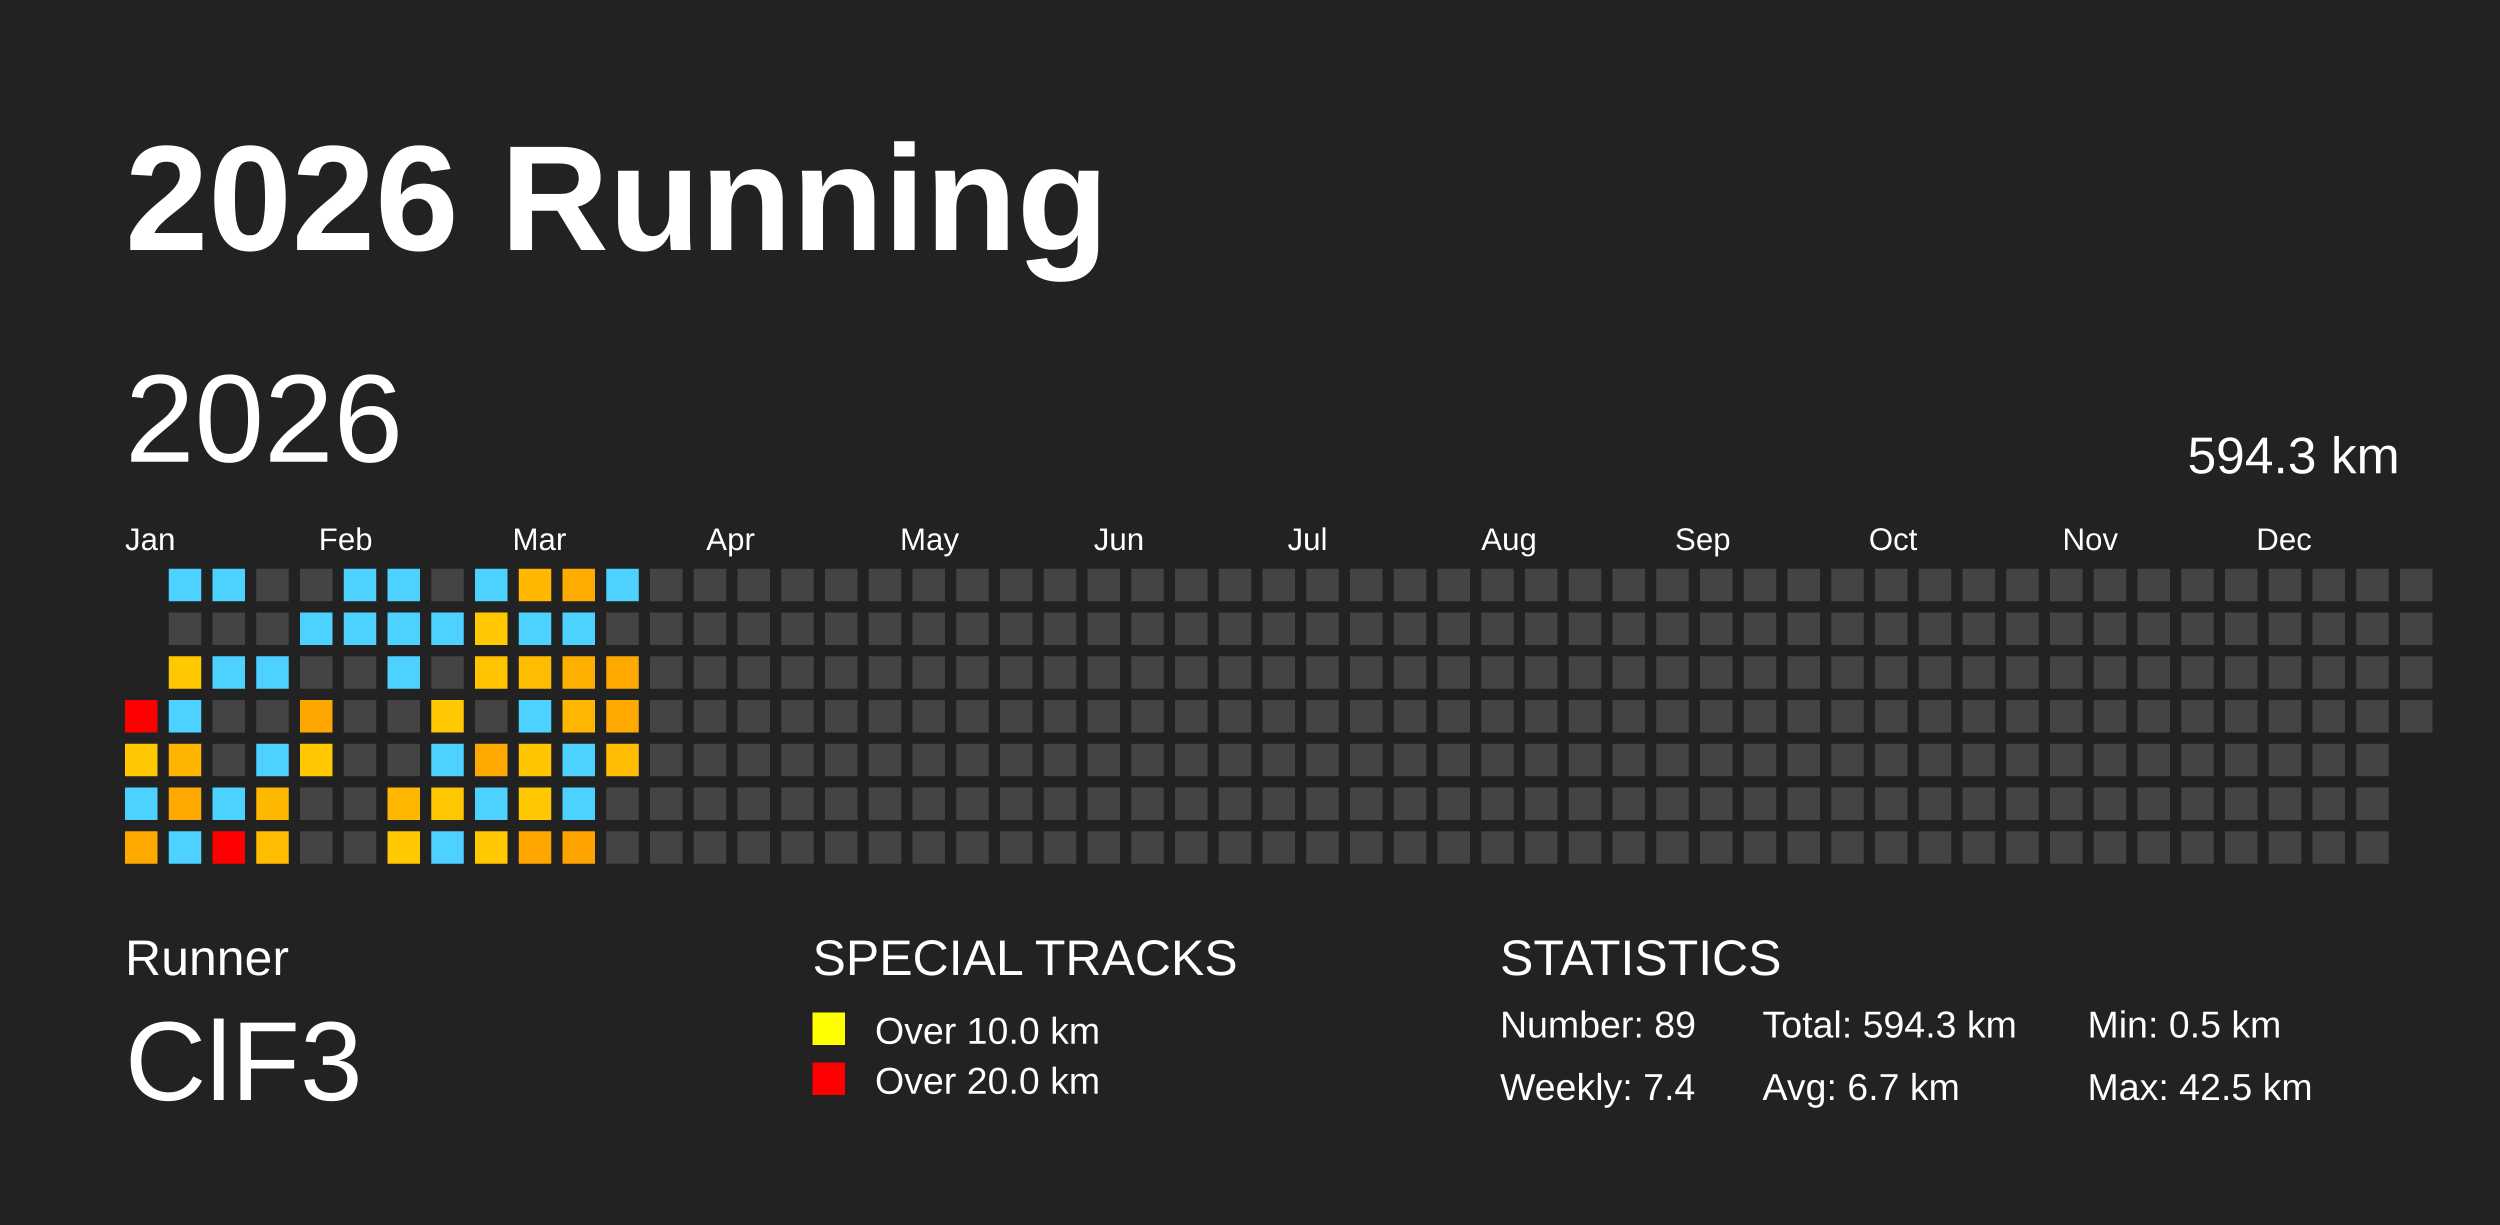
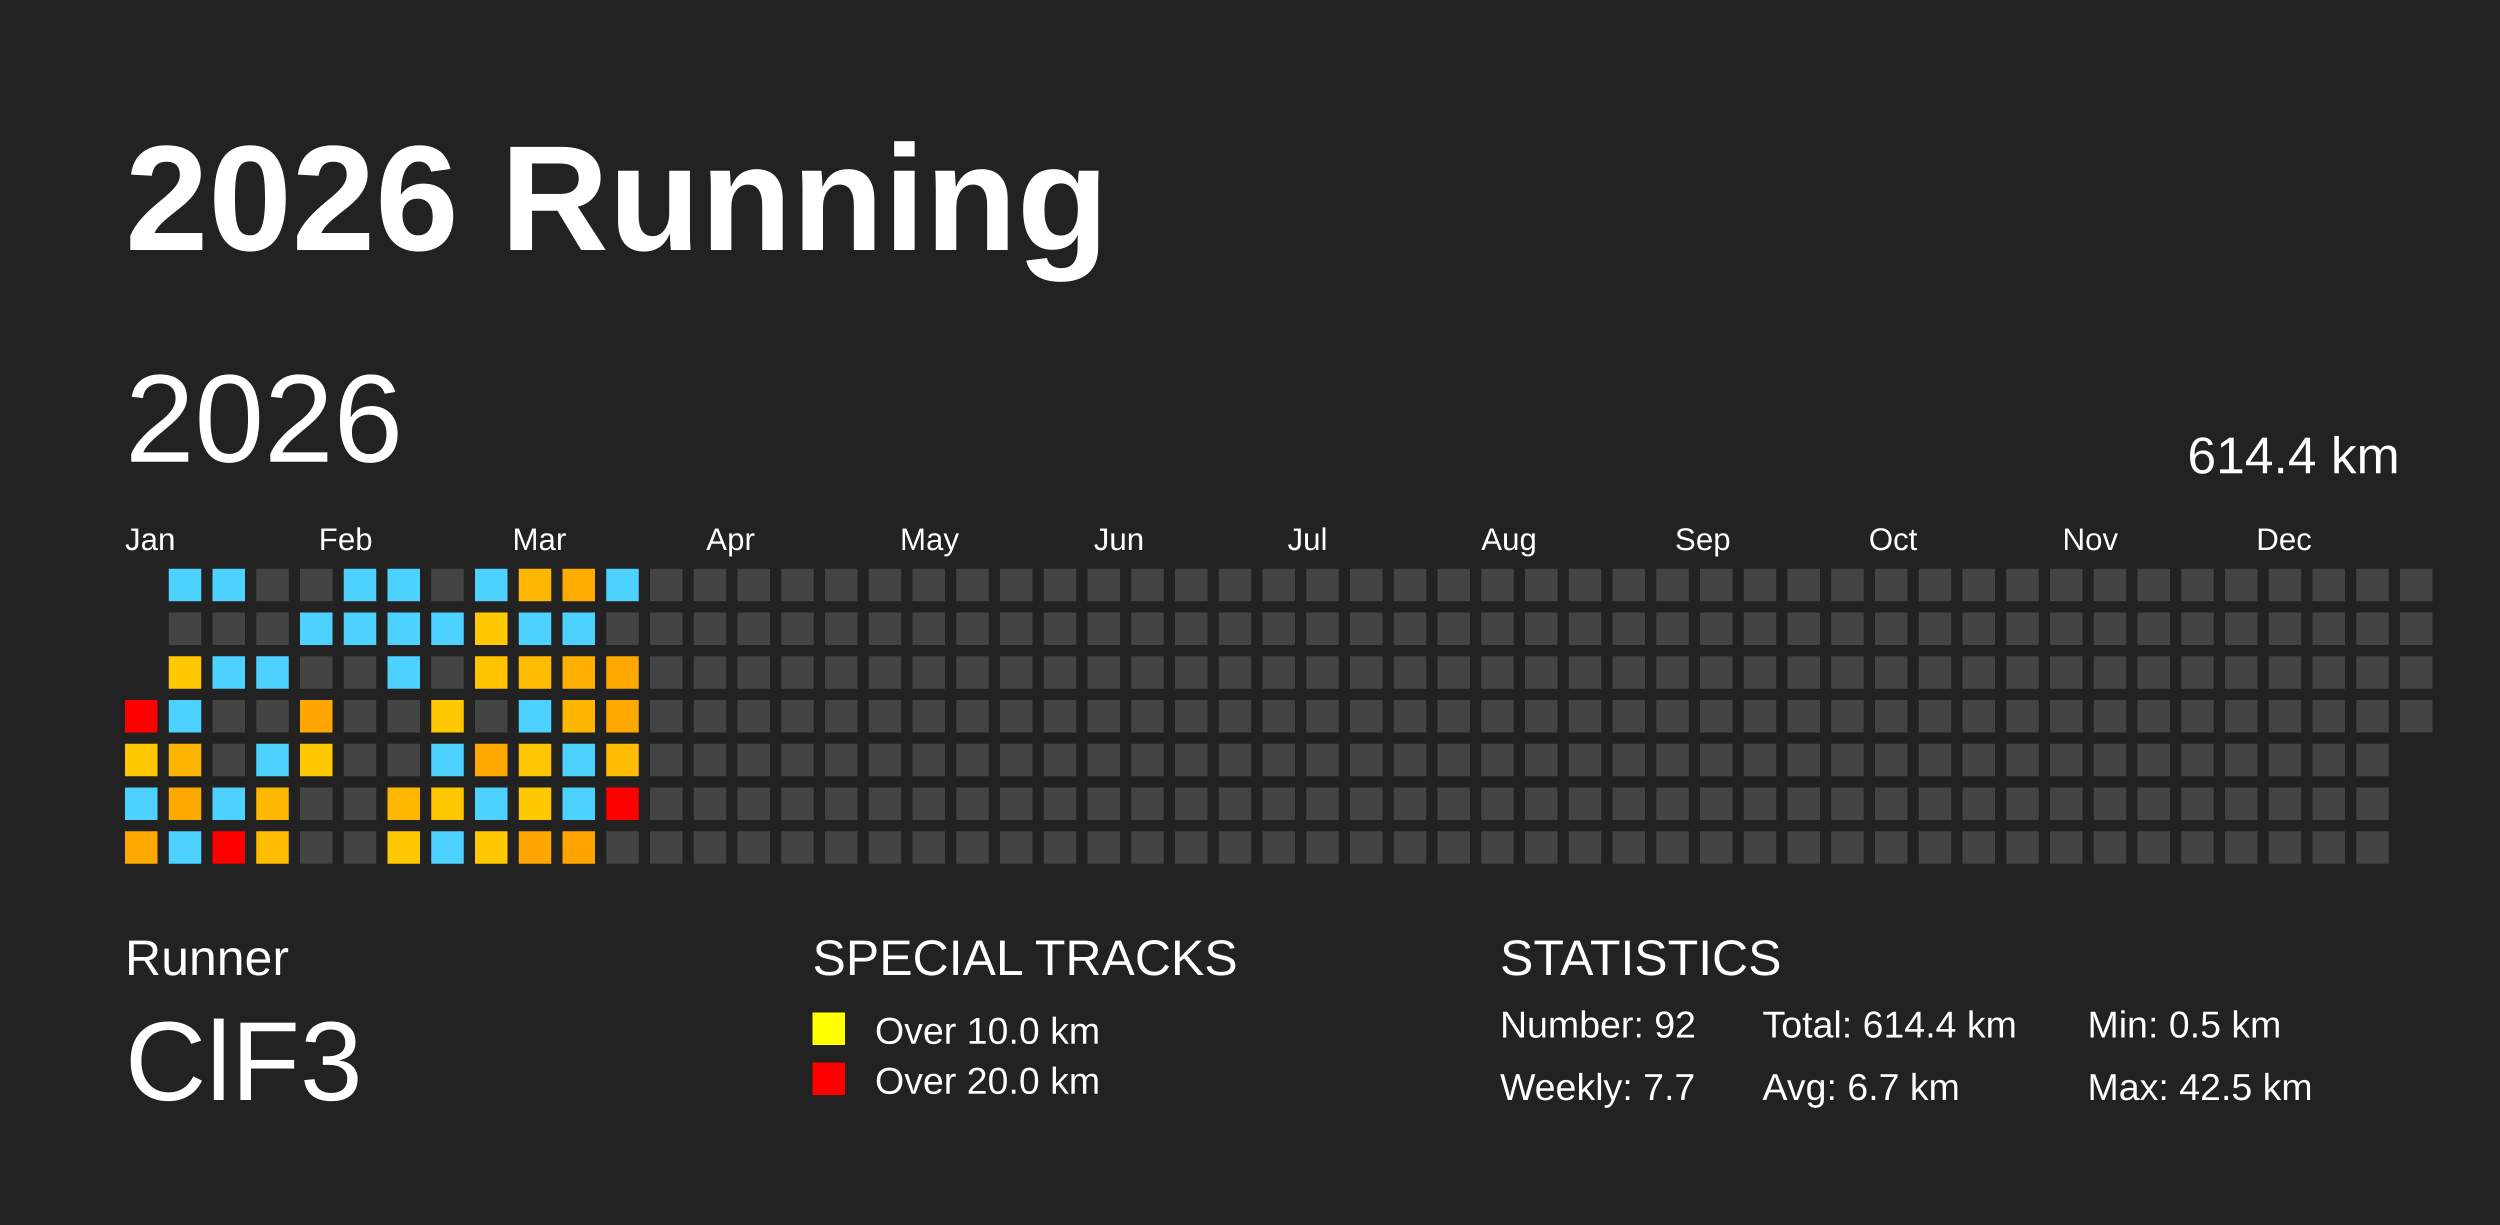
<svg xmlns="http://www.w3.org/2000/svg" baseProfile="full" height="98mm" version="1.1" viewBox="0,0,200,98" width="200mm">
  <defs />
  <rect fill="#222222" height="98" width="200" x="0" y="0" />
  <text fill="#FFFFFF" style="font-size:12px; font-family:Arial; font-weight:bold;" x="10" y="20">2026 Running</text>
  <text fill="#FFFFFF" style="font-size:4px; font-family:Arial" x="10" y="78">Runner</text>
  <text fill="#FFFFFF" style="font-size:9px; font-family:Arial" x="10" y="88">ClF3</text>
  <text fill="#FFFFFF" style="font-size:4px; font-family:Arial" x="65" y="78">SPECIAL TRACKS</text>
  <rect fill="yellow" height="2.6" width="2.6" x="65" y="81" />
  <text fill="#FFFFFF" style="font-size:3px; font-family:Arial" x="70" y="83.5">Over 10.0 km</text>
  <rect fill="red" height="2.6" width="2.6" x="65" y="85" />
  <text fill="#FFFFFF" style="font-size:3px; font-family:Arial" x="70" y="87.5">Over 20.0 km</text>
  <text fill="#FFFFFF" style="font-size:4px; font-family:Arial" x="120" y="78">STATISTICS</text>
-   <text fill="#FFFFFF" style="font-size:3px; font-family:Arial" x="120" y="83">Number: 89</text>
-   <text fill="#FFFFFF" style="font-size:3px; font-family:Arial" x="120" y="88">Weekly: 7.4</text>
-   <text fill="#FFFFFF" style="font-size:3px; font-family:Arial" x="141" y="83">Total: 594.3 km</text>
+   <text fill="#FFFFFF" style="font-size:3px; font-family:Arial" x="120" y="83">Number: 92</text>
+   <text fill="#FFFFFF" style="font-size:3px; font-family:Arial" x="120" y="88">Weekly: 7.7</text>
+   <text fill="#FFFFFF" style="font-size:3px; font-family:Arial" x="141" y="83">Total: 614.4 km</text>
  <text fill="#FFFFFF" style="font-size:3px; font-family:Arial" x="141" y="88">Avg: 6.7 km</text>
  <text fill="#FFFFFF" style="font-size:3px; font-family:Arial" x="167" y="83">Min: 0.5 km</text>
  <text fill="#FFFFFF" style="font-size:3px; font-family:Arial" x="167" y="88">Max: 42.5 km</text>
  <text dominant-baseline="hanging" fill="#FFFFFF" style="font-size:10.0px; font-family:Arial;" x="10" y="30">2026</text>
-   <text dominant-baseline="hanging" fill="#FFFFFF" style="font-size:4.125px; font-family:Arial;" x="175" y="35">594.3 km</text>
+   <text dominant-baseline="hanging" fill="#FFFFFF" style="font-size:4.125px; font-family:Arial;" x="175" y="35">614.4 km</text>
  <text fill="#FFFFFF" style="font-size:2.5px; font-family:Arial" x="10.0" y="44">Jan</text>
  <text fill="#FFFFFF" style="font-size:2.5px; font-family:Arial" x="25.5" y="44">Feb</text>
  <text fill="#FFFFFF" style="font-size:2.5px; font-family:Arial" x="41.0" y="44">Mar</text>
  <text fill="#FFFFFF" style="font-size:2.5px; font-family:Arial" x="56.5" y="44">Apr</text>
  <text fill="#FFFFFF" style="font-size:2.5px; font-family:Arial" x="72.0" y="44">May</text>
  <text fill="#FFFFFF" style="font-size:2.5px; font-family:Arial" x="87.5" y="44">Jun</text>
  <text fill="#FFFFFF" style="font-size:2.5px; font-family:Arial" x="103.0" y="44">Jul</text>
  <text fill="#FFFFFF" style="font-size:2.5px; font-family:Arial" x="118.5" y="44">Aug</text>
  <text fill="#FFFFFF" style="font-size:2.5px; font-family:Arial" x="134.0" y="44">Sep</text>
  <text fill="#FFFFFF" style="font-size:2.5px; font-family:Arial" x="149.5" y="44">Oct</text>
  <text fill="#FFFFFF" style="font-size:2.5px; font-family:Arial" x="165.0" y="44">Nov</text>
  <text fill="#FFFFFF" style="font-size:2.5px; font-family:Arial" x="180.5" y="44">Dec</text>
  <rect fill="red" height="2.6" width="2.6" x="10.0" y="56.0" />
  <rect fill="#ffc800" height="2.6" width="2.6" x="10.0" y="59.5" />
  <rect fill="#4dd2ff" height="2.6" width="2.6" x="10.0" y="63.0" />
  <rect fill="#ffa900" height="2.6" width="2.6" x="10.0" y="66.5" />
  <rect fill="#4dd2ff" height="2.6" width="2.6" x="13.5" y="45.5" />
  <rect fill="#444444" height="2.6" width="2.6" x="13.5" y="49.0" />
  <rect fill="#ffc800" height="2.6" width="2.6" x="13.5" y="52.5" />
  <rect fill="#4dd2ff" height="2.6" width="2.6" x="13.5" y="56.0" />
  <rect fill="#ffb400" height="2.6" width="2.6" x="13.5" y="59.5" />
  <rect fill="#ffa900" height="2.6" width="2.6" x="13.5" y="63.0" />
  <rect fill="#4dd2ff" height="2.6" width="2.6" x="13.5" y="66.5" />
  <rect fill="#4dd2ff" height="2.6" width="2.6" x="17.0" y="45.5" />
  <rect fill="#444444" height="2.6" width="2.6" x="17.0" y="49.0" />
  <rect fill="#4dd2ff" height="2.6" width="2.6" x="17.0" y="52.5" />
  <rect fill="#444444" height="2.6" width="2.6" x="17.0" y="56.0" />
  <rect fill="#444444" height="2.6" width="2.6" x="17.0" y="59.5" />
  <rect fill="#4dd2ff" height="2.6" width="2.6" x="17.0" y="63.0" />
  <rect fill="red" height="2.6" width="2.6" x="17.0" y="66.5" />
  <rect fill="#444444" height="2.6" width="2.6" x="20.5" y="45.5" />
  <rect fill="#444444" height="2.6" width="2.6" x="20.5" y="49.0" />
  <rect fill="#4dd2ff" height="2.6" width="2.6" x="20.5" y="52.5" />
  <rect fill="#444444" height="2.6" width="2.6" x="20.5" y="56.0" />
  <rect fill="#4dd2ff" height="2.6" width="2.6" x="20.5" y="59.5" />
  <rect fill="#ffb800" height="2.6" width="2.6" x="20.5" y="63.0" />
  <rect fill="#ffbc00" height="2.6" width="2.6" x="20.5" y="66.5" />
  <rect fill="#444444" height="2.6" width="2.6" x="24.0" y="45.5" />
  <rect fill="#4dd2ff" height="2.6" width="2.6" x="24.0" y="49.0" />
  <rect fill="#444444" height="2.6" width="2.6" x="24.0" y="52.5" />
  <rect fill="#ffa700" height="2.6" width="2.6" x="24.0" y="56.0" />
  <rect fill="#ffc800" height="2.6" width="2.6" x="24.0" y="59.5" />
  <rect fill="#444444" height="2.6" width="2.6" x="24.0" y="63.0" />
  <rect fill="#444444" height="2.6" width="2.6" x="24.0" y="66.5" />
  <rect fill="#4dd2ff" height="2.6" width="2.6" x="27.5" y="45.5" />
  <rect fill="#4dd2ff" height="2.6" width="2.6" x="27.5" y="49.0" />
  <rect fill="#444444" height="2.6" width="2.6" x="27.5" y="52.5" />
  <rect fill="#444444" height="2.6" width="2.6" x="27.5" y="56.0" />
  <rect fill="#444444" height="2.6" width="2.6" x="27.5" y="59.5" />
  <rect fill="#444444" height="2.6" width="2.6" x="27.5" y="63.0" />
  <rect fill="#444444" height="2.6" width="2.6" x="27.5" y="66.5" />
  <rect fill="#4dd2ff" height="2.6" width="2.6" x="31.0" y="45.5" />
  <rect fill="#4dd2ff" height="2.6" width="2.6" x="31.0" y="49.0" />
  <rect fill="#4dd2ff" height="2.6" width="2.6" x="31.0" y="52.5" />
  <rect fill="#444444" height="2.6" width="2.6" x="31.0" y="56.0" />
  <rect fill="#444444" height="2.6" width="2.6" x="31.0" y="59.5" />
  <rect fill="#ffb700" height="2.6" width="2.6" x="31.0" y="63.0" />
  <rect fill="#ffc800" height="2.6" width="2.6" x="31.0" y="66.5" />
  <rect fill="#444444" height="2.6" width="2.6" x="34.5" y="45.5" />
  <rect fill="#4dd2ff" height="2.6" width="2.6" x="34.5" y="49.0" />
  <rect fill="#444444" height="2.6" width="2.6" x="34.5" y="52.5" />
  <rect fill="#ffc800" height="2.6" width="2.6" x="34.5" y="56.0" />
  <rect fill="#4dd2ff" height="2.6" width="2.6" x="34.5" y="59.5" />
  <rect fill="#ffc700" height="2.6" width="2.6" x="34.5" y="63.0" />
  <rect fill="#4dd2ff" height="2.6" width="2.6" x="34.5" y="66.5" />
  <rect fill="#4dd2ff" height="2.6" width="2.6" x="38.0" y="45.5" />
  <rect fill="#ffc800" height="2.6" width="2.6" x="38.0" y="49.0" />
  <rect fill="#ffc300" height="2.6" width="2.6" x="38.0" y="52.5" />
  <rect fill="#444444" height="2.6" width="2.6" x="38.0" y="56.0" />
  <rect fill="#ffa900" height="2.6" width="2.6" x="38.0" y="59.5" />
  <rect fill="#4dd2ff" height="2.6" width="2.6" x="38.0" y="63.0" />
  <rect fill="#ffc800" height="2.6" width="2.6" x="38.0" y="66.5" />
  <rect fill="#ffb700" height="2.6" width="2.6" x="41.5" y="45.5" />
  <rect fill="#4dd2ff" height="2.6" width="2.6" x="41.5" y="49.0" />
  <rect fill="#ffbc00" height="2.6" width="2.6" x="41.5" y="52.5" />
  <rect fill="#4dd2ff" height="2.6" width="2.6" x="41.5" y="56.0" />
  <rect fill="#ffc500" height="2.6" width="2.6" x="41.5" y="59.5" />
  <rect fill="#ffc800" height="2.6" width="2.6" x="41.5" y="63.0" />
  <rect fill="#ffa700" height="2.6" width="2.6" x="41.5" y="66.5" />
  <rect fill="#ffab00" height="2.6" width="2.6" x="45.0" y="45.5" />
  <rect fill="#4dd2ff" height="2.6" width="2.6" x="45.0" y="49.0" />
  <rect fill="#ffaf00" height="2.6" width="2.6" x="45.0" y="52.5" />
  <rect fill="#ffb600" height="2.6" width="2.6" x="45.0" y="56.0" />
  <rect fill="#4dd2ff" height="2.6" width="2.6" x="45.0" y="59.5" />
  <rect fill="#4dd2ff" height="2.6" width="2.6" x="45.0" y="63.0" />
  <rect fill="#ffa300" height="2.6" width="2.6" x="45.0" y="66.5" />
  <rect fill="#4dd2ff" height="2.6" width="2.6" x="48.5" y="45.5" />
  <rect fill="#444444" height="2.6" width="2.6" x="48.5" y="49.0" />
  <rect fill="#ffa900" height="2.6" width="2.6" x="48.5" y="52.5" />
  <rect fill="#ffa900" height="2.6" width="2.6" x="48.5" y="56.0" />
  <rect fill="#ffbc00" height="2.6" width="2.6" x="48.5" y="59.5" />
-   <rect fill="#444444" height="2.6" width="2.6" x="48.5" y="63.0" />
+   <rect fill="red" height="2.6" width="2.6" x="48.5" y="63.0" />
  <rect fill="#444444" height="2.6" width="2.6" x="48.5" y="66.5" />
  <rect fill="#444444" height="2.6" width="2.6" x="52.0" y="45.5" />
  <rect fill="#444444" height="2.6" width="2.6" x="52.0" y="49.0" />
  <rect fill="#444444" height="2.6" width="2.6" x="52.0" y="52.5" />
  <rect fill="#444444" height="2.6" width="2.6" x="52.0" y="56.0" />
  <rect fill="#444444" height="2.6" width="2.6" x="52.0" y="59.5" />
  <rect fill="#444444" height="2.6" width="2.6" x="52.0" y="63.0" />
  <rect fill="#444444" height="2.6" width="2.6" x="52.0" y="66.5" />
  <rect fill="#444444" height="2.6" width="2.6" x="55.5" y="45.5" />
  <rect fill="#444444" height="2.6" width="2.6" x="55.5" y="49.0" />
  <rect fill="#444444" height="2.6" width="2.6" x="55.5" y="52.5" />
  <rect fill="#444444" height="2.6" width="2.6" x="55.5" y="56.0" />
  <rect fill="#444444" height="2.6" width="2.6" x="55.5" y="59.5" />
  <rect fill="#444444" height="2.6" width="2.6" x="55.5" y="63.0" />
  <rect fill="#444444" height="2.6" width="2.6" x="55.5" y="66.5" />
  <rect fill="#444444" height="2.6" width="2.6" x="59.0" y="45.5" />
  <rect fill="#444444" height="2.6" width="2.6" x="59.0" y="49.0" />
  <rect fill="#444444" height="2.6" width="2.6" x="59.0" y="52.5" />
  <rect fill="#444444" height="2.6" width="2.6" x="59.0" y="56.0" />
  <rect fill="#444444" height="2.6" width="2.6" x="59.0" y="59.5" />
  <rect fill="#444444" height="2.6" width="2.6" x="59.0" y="63.0" />
  <rect fill="#444444" height="2.6" width="2.6" x="59.0" y="66.5" />
  <rect fill="#444444" height="2.6" width="2.6" x="62.5" y="45.5" />
  <rect fill="#444444" height="2.6" width="2.6" x="62.5" y="49.0" />
  <rect fill="#444444" height="2.6" width="2.6" x="62.5" y="52.5" />
  <rect fill="#444444" height="2.6" width="2.6" x="62.5" y="56.0" />
  <rect fill="#444444" height="2.6" width="2.6" x="62.5" y="59.5" />
  <rect fill="#444444" height="2.6" width="2.6" x="62.5" y="63.0" />
  <rect fill="#444444" height="2.6" width="2.6" x="62.5" y="66.5" />
  <rect fill="#444444" height="2.6" width="2.6" x="66.0" y="45.5" />
  <rect fill="#444444" height="2.6" width="2.6" x="66.0" y="49.0" />
  <rect fill="#444444" height="2.6" width="2.6" x="66.0" y="52.5" />
  <rect fill="#444444" height="2.6" width="2.6" x="66.0" y="56.0" />
  <rect fill="#444444" height="2.6" width="2.6" x="66.0" y="59.5" />
  <rect fill="#444444" height="2.6" width="2.6" x="66.0" y="63.0" />
  <rect fill="#444444" height="2.6" width="2.6" x="66.0" y="66.5" />
  <rect fill="#444444" height="2.6" width="2.6" x="69.5" y="45.5" />
  <rect fill="#444444" height="2.6" width="2.6" x="69.5" y="49.0" />
  <rect fill="#444444" height="2.6" width="2.6" x="69.5" y="52.5" />
  <rect fill="#444444" height="2.6" width="2.6" x="69.5" y="56.0" />
  <rect fill="#444444" height="2.6" width="2.6" x="69.5" y="59.5" />
  <rect fill="#444444" height="2.6" width="2.6" x="69.5" y="63.0" />
  <rect fill="#444444" height="2.6" width="2.6" x="69.5" y="66.5" />
  <rect fill="#444444" height="2.6" width="2.6" x="73.0" y="45.5" />
  <rect fill="#444444" height="2.6" width="2.6" x="73.0" y="49.0" />
  <rect fill="#444444" height="2.6" width="2.6" x="73.0" y="52.5" />
  <rect fill="#444444" height="2.6" width="2.6" x="73.0" y="56.0" />
  <rect fill="#444444" height="2.6" width="2.6" x="73.0" y="59.5" />
  <rect fill="#444444" height="2.6" width="2.6" x="73.0" y="63.0" />
  <rect fill="#444444" height="2.6" width="2.6" x="73.0" y="66.5" />
  <rect fill="#444444" height="2.6" width="2.6" x="76.5" y="45.5" />
  <rect fill="#444444" height="2.6" width="2.6" x="76.5" y="49.0" />
  <rect fill="#444444" height="2.6" width="2.6" x="76.5" y="52.5" />
  <rect fill="#444444" height="2.6" width="2.6" x="76.5" y="56.0" />
  <rect fill="#444444" height="2.6" width="2.6" x="76.5" y="59.5" />
  <rect fill="#444444" height="2.6" width="2.6" x="76.5" y="63.0" />
  <rect fill="#444444" height="2.6" width="2.6" x="76.5" y="66.5" />
  <rect fill="#444444" height="2.6" width="2.6" x="80.0" y="45.5" />
  <rect fill="#444444" height="2.6" width="2.6" x="80.0" y="49.0" />
  <rect fill="#444444" height="2.6" width="2.6" x="80.0" y="52.5" />
  <rect fill="#444444" height="2.6" width="2.6" x="80.0" y="56.0" />
  <rect fill="#444444" height="2.6" width="2.6" x="80.0" y="59.5" />
  <rect fill="#444444" height="2.6" width="2.6" x="80.0" y="63.0" />
  <rect fill="#444444" height="2.6" width="2.6" x="80.0" y="66.5" />
  <rect fill="#444444" height="2.6" width="2.6" x="83.5" y="45.5" />
  <rect fill="#444444" height="2.6" width="2.6" x="83.5" y="49.0" />
  <rect fill="#444444" height="2.6" width="2.6" x="83.5" y="52.5" />
  <rect fill="#444444" height="2.6" width="2.6" x="83.5" y="56.0" />
  <rect fill="#444444" height="2.6" width="2.6" x="83.5" y="59.5" />
  <rect fill="#444444" height="2.6" width="2.6" x="83.5" y="63.0" />
  <rect fill="#444444" height="2.6" width="2.6" x="83.5" y="66.5" />
  <rect fill="#444444" height="2.6" width="2.6" x="87.0" y="45.5" />
  <rect fill="#444444" height="2.6" width="2.6" x="87.0" y="49.0" />
  <rect fill="#444444" height="2.6" width="2.6" x="87.0" y="52.5" />
  <rect fill="#444444" height="2.6" width="2.6" x="87.0" y="56.0" />
  <rect fill="#444444" height="2.6" width="2.6" x="87.0" y="59.5" />
  <rect fill="#444444" height="2.6" width="2.6" x="87.0" y="63.0" />
  <rect fill="#444444" height="2.6" width="2.6" x="87.0" y="66.5" />
  <rect fill="#444444" height="2.6" width="2.6" x="90.5" y="45.5" />
  <rect fill="#444444" height="2.6" width="2.6" x="90.5" y="49.0" />
  <rect fill="#444444" height="2.6" width="2.6" x="90.5" y="52.5" />
  <rect fill="#444444" height="2.6" width="2.6" x="90.5" y="56.0" />
  <rect fill="#444444" height="2.6" width="2.6" x="90.5" y="59.5" />
  <rect fill="#444444" height="2.6" width="2.6" x="90.5" y="63.0" />
  <rect fill="#444444" height="2.6" width="2.6" x="90.5" y="66.5" />
  <rect fill="#444444" height="2.6" width="2.6" x="94.0" y="45.5" />
  <rect fill="#444444" height="2.6" width="2.6" x="94.0" y="49.0" />
  <rect fill="#444444" height="2.6" width="2.6" x="94.0" y="52.5" />
  <rect fill="#444444" height="2.6" width="2.6" x="94.0" y="56.0" />
  <rect fill="#444444" height="2.6" width="2.6" x="94.0" y="59.5" />
  <rect fill="#444444" height="2.6" width="2.6" x="94.0" y="63.0" />
  <rect fill="#444444" height="2.6" width="2.6" x="94.0" y="66.5" />
  <rect fill="#444444" height="2.6" width="2.6" x="97.5" y="45.5" />
  <rect fill="#444444" height="2.6" width="2.6" x="97.5" y="49.0" />
  <rect fill="#444444" height="2.6" width="2.6" x="97.5" y="52.5" />
  <rect fill="#444444" height="2.6" width="2.6" x="97.5" y="56.0" />
  <rect fill="#444444" height="2.6" width="2.6" x="97.5" y="59.5" />
  <rect fill="#444444" height="2.6" width="2.6" x="97.5" y="63.0" />
  <rect fill="#444444" height="2.6" width="2.6" x="97.5" y="66.5" />
  <rect fill="#444444" height="2.6" width="2.6" x="101.0" y="45.5" />
  <rect fill="#444444" height="2.6" width="2.6" x="101.0" y="49.0" />
  <rect fill="#444444" height="2.6" width="2.6" x="101.0" y="52.5" />
  <rect fill="#444444" height="2.6" width="2.6" x="101.0" y="56.0" />
  <rect fill="#444444" height="2.6" width="2.6" x="101.0" y="59.5" />
  <rect fill="#444444" height="2.6" width="2.6" x="101.0" y="63.0" />
  <rect fill="#444444" height="2.6" width="2.6" x="101.0" y="66.5" />
  <rect fill="#444444" height="2.6" width="2.6" x="104.5" y="45.5" />
  <rect fill="#444444" height="2.6" width="2.6" x="104.5" y="49.0" />
  <rect fill="#444444" height="2.6" width="2.6" x="104.5" y="52.5" />
  <rect fill="#444444" height="2.6" width="2.6" x="104.5" y="56.0" />
  <rect fill="#444444" height="2.6" width="2.6" x="104.5" y="59.5" />
  <rect fill="#444444" height="2.6" width="2.6" x="104.5" y="63.0" />
  <rect fill="#444444" height="2.6" width="2.6" x="104.5" y="66.5" />
  <rect fill="#444444" height="2.6" width="2.6" x="108.0" y="45.5" />
  <rect fill="#444444" height="2.6" width="2.6" x="108.0" y="49.0" />
  <rect fill="#444444" height="2.6" width="2.6" x="108.0" y="52.5" />
  <rect fill="#444444" height="2.6" width="2.6" x="108.0" y="56.0" />
  <rect fill="#444444" height="2.6" width="2.6" x="108.0" y="59.5" />
  <rect fill="#444444" height="2.6" width="2.6" x="108.0" y="63.0" />
  <rect fill="#444444" height="2.6" width="2.6" x="108.0" y="66.5" />
  <rect fill="#444444" height="2.6" width="2.6" x="111.5" y="45.5" />
  <rect fill="#444444" height="2.6" width="2.6" x="111.5" y="49.0" />
  <rect fill="#444444" height="2.6" width="2.6" x="111.5" y="52.5" />
  <rect fill="#444444" height="2.6" width="2.6" x="111.5" y="56.0" />
  <rect fill="#444444" height="2.6" width="2.6" x="111.5" y="59.5" />
  <rect fill="#444444" height="2.6" width="2.6" x="111.5" y="63.0" />
  <rect fill="#444444" height="2.6" width="2.6" x="111.5" y="66.5" />
  <rect fill="#444444" height="2.6" width="2.6" x="115.0" y="45.5" />
  <rect fill="#444444" height="2.6" width="2.6" x="115.0" y="49.0" />
  <rect fill="#444444" height="2.6" width="2.6" x="115.0" y="52.5" />
  <rect fill="#444444" height="2.6" width="2.6" x="115.0" y="56.0" />
  <rect fill="#444444" height="2.6" width="2.6" x="115.0" y="59.5" />
  <rect fill="#444444" height="2.6" width="2.6" x="115.0" y="63.0" />
  <rect fill="#444444" height="2.6" width="2.6" x="115.0" y="66.5" />
  <rect fill="#444444" height="2.6" width="2.6" x="118.5" y="45.5" />
  <rect fill="#444444" height="2.6" width="2.6" x="118.5" y="49.0" />
  <rect fill="#444444" height="2.6" width="2.6" x="118.5" y="52.5" />
  <rect fill="#444444" height="2.6" width="2.6" x="118.5" y="56.0" />
  <rect fill="#444444" height="2.6" width="2.6" x="118.5" y="59.5" />
  <rect fill="#444444" height="2.6" width="2.6" x="118.5" y="63.0" />
  <rect fill="#444444" height="2.6" width="2.6" x="118.5" y="66.5" />
  <rect fill="#444444" height="2.6" width="2.6" x="122.0" y="45.5" />
  <rect fill="#444444" height="2.6" width="2.6" x="122.0" y="49.0" />
  <rect fill="#444444" height="2.6" width="2.6" x="122.0" y="52.5" />
  <rect fill="#444444" height="2.6" width="2.6" x="122.0" y="56.0" />
  <rect fill="#444444" height="2.6" width="2.6" x="122.0" y="59.5" />
  <rect fill="#444444" height="2.6" width="2.6" x="122.0" y="63.0" />
  <rect fill="#444444" height="2.6" width="2.6" x="122.0" y="66.5" />
  <rect fill="#444444" height="2.6" width="2.6" x="125.5" y="45.5" />
  <rect fill="#444444" height="2.6" width="2.6" x="125.5" y="49.0" />
  <rect fill="#444444" height="2.6" width="2.6" x="125.5" y="52.5" />
  <rect fill="#444444" height="2.6" width="2.6" x="125.5" y="56.0" />
  <rect fill="#444444" height="2.6" width="2.6" x="125.5" y="59.5" />
  <rect fill="#444444" height="2.6" width="2.6" x="125.5" y="63.0" />
  <rect fill="#444444" height="2.6" width="2.6" x="125.5" y="66.5" />
  <rect fill="#444444" height="2.6" width="2.6" x="129.0" y="45.5" />
  <rect fill="#444444" height="2.6" width="2.6" x="129.0" y="49.0" />
  <rect fill="#444444" height="2.6" width="2.6" x="129.0" y="52.5" />
  <rect fill="#444444" height="2.6" width="2.6" x="129.0" y="56.0" />
  <rect fill="#444444" height="2.6" width="2.6" x="129.0" y="59.5" />
  <rect fill="#444444" height="2.6" width="2.6" x="129.0" y="63.0" />
  <rect fill="#444444" height="2.6" width="2.6" x="129.0" y="66.5" />
  <rect fill="#444444" height="2.6" width="2.6" x="132.5" y="45.5" />
  <rect fill="#444444" height="2.6" width="2.6" x="132.5" y="49.0" />
  <rect fill="#444444" height="2.6" width="2.6" x="132.5" y="52.5" />
  <rect fill="#444444" height="2.6" width="2.6" x="132.5" y="56.0" />
  <rect fill="#444444" height="2.6" width="2.6" x="132.5" y="59.5" />
  <rect fill="#444444" height="2.6" width="2.6" x="132.5" y="63.0" />
  <rect fill="#444444" height="2.6" width="2.6" x="132.5" y="66.5" />
  <rect fill="#444444" height="2.6" width="2.6" x="136.0" y="45.5" />
  <rect fill="#444444" height="2.6" width="2.6" x="136.0" y="49.0" />
  <rect fill="#444444" height="2.6" width="2.6" x="136.0" y="52.5" />
  <rect fill="#444444" height="2.6" width="2.6" x="136.0" y="56.0" />
  <rect fill="#444444" height="2.6" width="2.6" x="136.0" y="59.5" />
  <rect fill="#444444" height="2.6" width="2.6" x="136.0" y="63.0" />
  <rect fill="#444444" height="2.6" width="2.6" x="136.0" y="66.5" />
  <rect fill="#444444" height="2.6" width="2.6" x="139.5" y="45.5" />
  <rect fill="#444444" height="2.6" width="2.6" x="139.5" y="49.0" />
  <rect fill="#444444" height="2.6" width="2.6" x="139.5" y="52.5" />
  <rect fill="#444444" height="2.6" width="2.6" x="139.5" y="56.0" />
  <rect fill="#444444" height="2.6" width="2.6" x="139.5" y="59.5" />
  <rect fill="#444444" height="2.6" width="2.6" x="139.5" y="63.0" />
  <rect fill="#444444" height="2.6" width="2.6" x="139.5" y="66.5" />
  <rect fill="#444444" height="2.6" width="2.6" x="143.0" y="45.5" />
  <rect fill="#444444" height="2.6" width="2.6" x="143.0" y="49.0" />
  <rect fill="#444444" height="2.6" width="2.6" x="143.0" y="52.5" />
  <rect fill="#444444" height="2.6" width="2.6" x="143.0" y="56.0" />
  <rect fill="#444444" height="2.6" width="2.6" x="143.0" y="59.5" />
  <rect fill="#444444" height="2.6" width="2.6" x="143.0" y="63.0" />
  <rect fill="#444444" height="2.6" width="2.6" x="143.0" y="66.5" />
  <rect fill="#444444" height="2.6" width="2.6" x="146.5" y="45.5" />
  <rect fill="#444444" height="2.6" width="2.6" x="146.5" y="49.0" />
  <rect fill="#444444" height="2.6" width="2.6" x="146.5" y="52.5" />
  <rect fill="#444444" height="2.6" width="2.6" x="146.5" y="56.0" />
  <rect fill="#444444" height="2.6" width="2.6" x="146.5" y="59.5" />
  <rect fill="#444444" height="2.6" width="2.6" x="146.5" y="63.0" />
  <rect fill="#444444" height="2.6" width="2.6" x="146.5" y="66.5" />
  <rect fill="#444444" height="2.6" width="2.6" x="150.0" y="45.5" />
  <rect fill="#444444" height="2.6" width="2.6" x="150.0" y="49.0" />
  <rect fill="#444444" height="2.6" width="2.6" x="150.0" y="52.5" />
  <rect fill="#444444" height="2.6" width="2.6" x="150.0" y="56.0" />
  <rect fill="#444444" height="2.6" width="2.6" x="150.0" y="59.5" />
  <rect fill="#444444" height="2.6" width="2.6" x="150.0" y="63.0" />
  <rect fill="#444444" height="2.6" width="2.6" x="150.0" y="66.5" />
  <rect fill="#444444" height="2.6" width="2.6" x="153.5" y="45.5" />
  <rect fill="#444444" height="2.6" width="2.6" x="153.5" y="49.0" />
  <rect fill="#444444" height="2.6" width="2.6" x="153.5" y="52.5" />
  <rect fill="#444444" height="2.6" width="2.6" x="153.5" y="56.0" />
  <rect fill="#444444" height="2.6" width="2.6" x="153.5" y="59.5" />
  <rect fill="#444444" height="2.6" width="2.6" x="153.5" y="63.0" />
  <rect fill="#444444" height="2.6" width="2.6" x="153.5" y="66.5" />
  <rect fill="#444444" height="2.6" width="2.6" x="157.0" y="45.5" />
  <rect fill="#444444" height="2.6" width="2.6" x="157.0" y="49.0" />
  <rect fill="#444444" height="2.6" width="2.6" x="157.0" y="52.5" />
  <rect fill="#444444" height="2.6" width="2.6" x="157.0" y="56.0" />
  <rect fill="#444444" height="2.6" width="2.6" x="157.0" y="59.5" />
  <rect fill="#444444" height="2.6" width="2.6" x="157.0" y="63.0" />
  <rect fill="#444444" height="2.6" width="2.6" x="157.0" y="66.5" />
  <rect fill="#444444" height="2.6" width="2.6" x="160.5" y="45.5" />
  <rect fill="#444444" height="2.6" width="2.6" x="160.5" y="49.0" />
  <rect fill="#444444" height="2.6" width="2.6" x="160.5" y="52.5" />
  <rect fill="#444444" height="2.6" width="2.6" x="160.5" y="56.0" />
  <rect fill="#444444" height="2.6" width="2.6" x="160.5" y="59.5" />
  <rect fill="#444444" height="2.6" width="2.6" x="160.5" y="63.0" />
  <rect fill="#444444" height="2.6" width="2.6" x="160.5" y="66.5" />
  <rect fill="#444444" height="2.6" width="2.6" x="164.0" y="45.5" />
  <rect fill="#444444" height="2.6" width="2.6" x="164.0" y="49.0" />
  <rect fill="#444444" height="2.6" width="2.6" x="164.0" y="52.5" />
  <rect fill="#444444" height="2.6" width="2.6" x="164.0" y="56.0" />
  <rect fill="#444444" height="2.6" width="2.6" x="164.0" y="59.5" />
  <rect fill="#444444" height="2.6" width="2.6" x="164.0" y="63.0" />
  <rect fill="#444444" height="2.6" width="2.6" x="164.0" y="66.5" />
  <rect fill="#444444" height="2.6" width="2.6" x="167.5" y="45.5" />
  <rect fill="#444444" height="2.6" width="2.6" x="167.5" y="49.0" />
  <rect fill="#444444" height="2.6" width="2.6" x="167.5" y="52.5" />
  <rect fill="#444444" height="2.6" width="2.6" x="167.5" y="56.0" />
  <rect fill="#444444" height="2.6" width="2.6" x="167.5" y="59.5" />
  <rect fill="#444444" height="2.6" width="2.6" x="167.5" y="63.0" />
  <rect fill="#444444" height="2.6" width="2.6" x="167.5" y="66.5" />
  <rect fill="#444444" height="2.6" width="2.6" x="171.0" y="45.5" />
  <rect fill="#444444" height="2.6" width="2.6" x="171.0" y="49.0" />
  <rect fill="#444444" height="2.6" width="2.6" x="171.0" y="52.5" />
  <rect fill="#444444" height="2.6" width="2.6" x="171.0" y="56.0" />
  <rect fill="#444444" height="2.6" width="2.6" x="171.0" y="59.5" />
  <rect fill="#444444" height="2.6" width="2.6" x="171.0" y="63.0" />
  <rect fill="#444444" height="2.6" width="2.6" x="171.0" y="66.5" />
  <rect fill="#444444" height="2.6" width="2.6" x="174.5" y="45.5" />
  <rect fill="#444444" height="2.6" width="2.6" x="174.5" y="49.0" />
  <rect fill="#444444" height="2.6" width="2.6" x="174.5" y="52.5" />
  <rect fill="#444444" height="2.6" width="2.6" x="174.5" y="56.0" />
  <rect fill="#444444" height="2.6" width="2.6" x="174.5" y="59.5" />
  <rect fill="#444444" height="2.6" width="2.6" x="174.5" y="63.0" />
  <rect fill="#444444" height="2.6" width="2.6" x="174.5" y="66.5" />
  <rect fill="#444444" height="2.6" width="2.6" x="178.0" y="45.5" />
  <rect fill="#444444" height="2.6" width="2.6" x="178.0" y="49.0" />
  <rect fill="#444444" height="2.6" width="2.6" x="178.0" y="52.5" />
  <rect fill="#444444" height="2.6" width="2.6" x="178.0" y="56.0" />
  <rect fill="#444444" height="2.6" width="2.6" x="178.0" y="59.5" />
  <rect fill="#444444" height="2.6" width="2.6" x="178.0" y="63.0" />
  <rect fill="#444444" height="2.6" width="2.6" x="178.0" y="66.5" />
  <rect fill="#444444" height="2.6" width="2.6" x="181.5" y="45.5" />
  <rect fill="#444444" height="2.6" width="2.6" x="181.5" y="49.0" />
  <rect fill="#444444" height="2.6" width="2.6" x="181.5" y="52.5" />
  <rect fill="#444444" height="2.6" width="2.6" x="181.5" y="56.0" />
  <rect fill="#444444" height="2.6" width="2.6" x="181.5" y="59.5" />
  <rect fill="#444444" height="2.6" width="2.6" x="181.5" y="63.0" />
  <rect fill="#444444" height="2.6" width="2.6" x="181.5" y="66.5" />
  <rect fill="#444444" height="2.6" width="2.6" x="185.0" y="45.5" />
  <rect fill="#444444" height="2.6" width="2.6" x="185.0" y="49.0" />
  <rect fill="#444444" height="2.6" width="2.6" x="185.0" y="52.5" />
  <rect fill="#444444" height="2.6" width="2.6" x="185.0" y="56.0" />
  <rect fill="#444444" height="2.6" width="2.6" x="185.0" y="59.5" />
  <rect fill="#444444" height="2.6" width="2.6" x="185.0" y="63.0" />
  <rect fill="#444444" height="2.6" width="2.6" x="185.0" y="66.5" />
  <rect fill="#444444" height="2.6" width="2.6" x="188.5" y="45.5" />
  <rect fill="#444444" height="2.6" width="2.6" x="188.5" y="49.0" />
  <rect fill="#444444" height="2.6" width="2.6" x="188.5" y="52.5" />
  <rect fill="#444444" height="2.6" width="2.6" x="188.5" y="56.0" />
  <rect fill="#444444" height="2.6" width="2.6" x="188.5" y="59.5" />
  <rect fill="#444444" height="2.6" width="2.6" x="188.5" y="63.0" />
  <rect fill="#444444" height="2.6" width="2.6" x="188.5" y="66.5" />
  <rect fill="#444444" height="2.6" width="2.6" x="192.0" y="45.5" />
  <rect fill="#444444" height="2.6" width="2.6" x="192.0" y="49.0" />
  <rect fill="#444444" height="2.6" width="2.6" x="192.0" y="52.5" />
  <rect fill="#444444" height="2.6" width="2.6" x="192.0" y="56.0" />
</svg>
